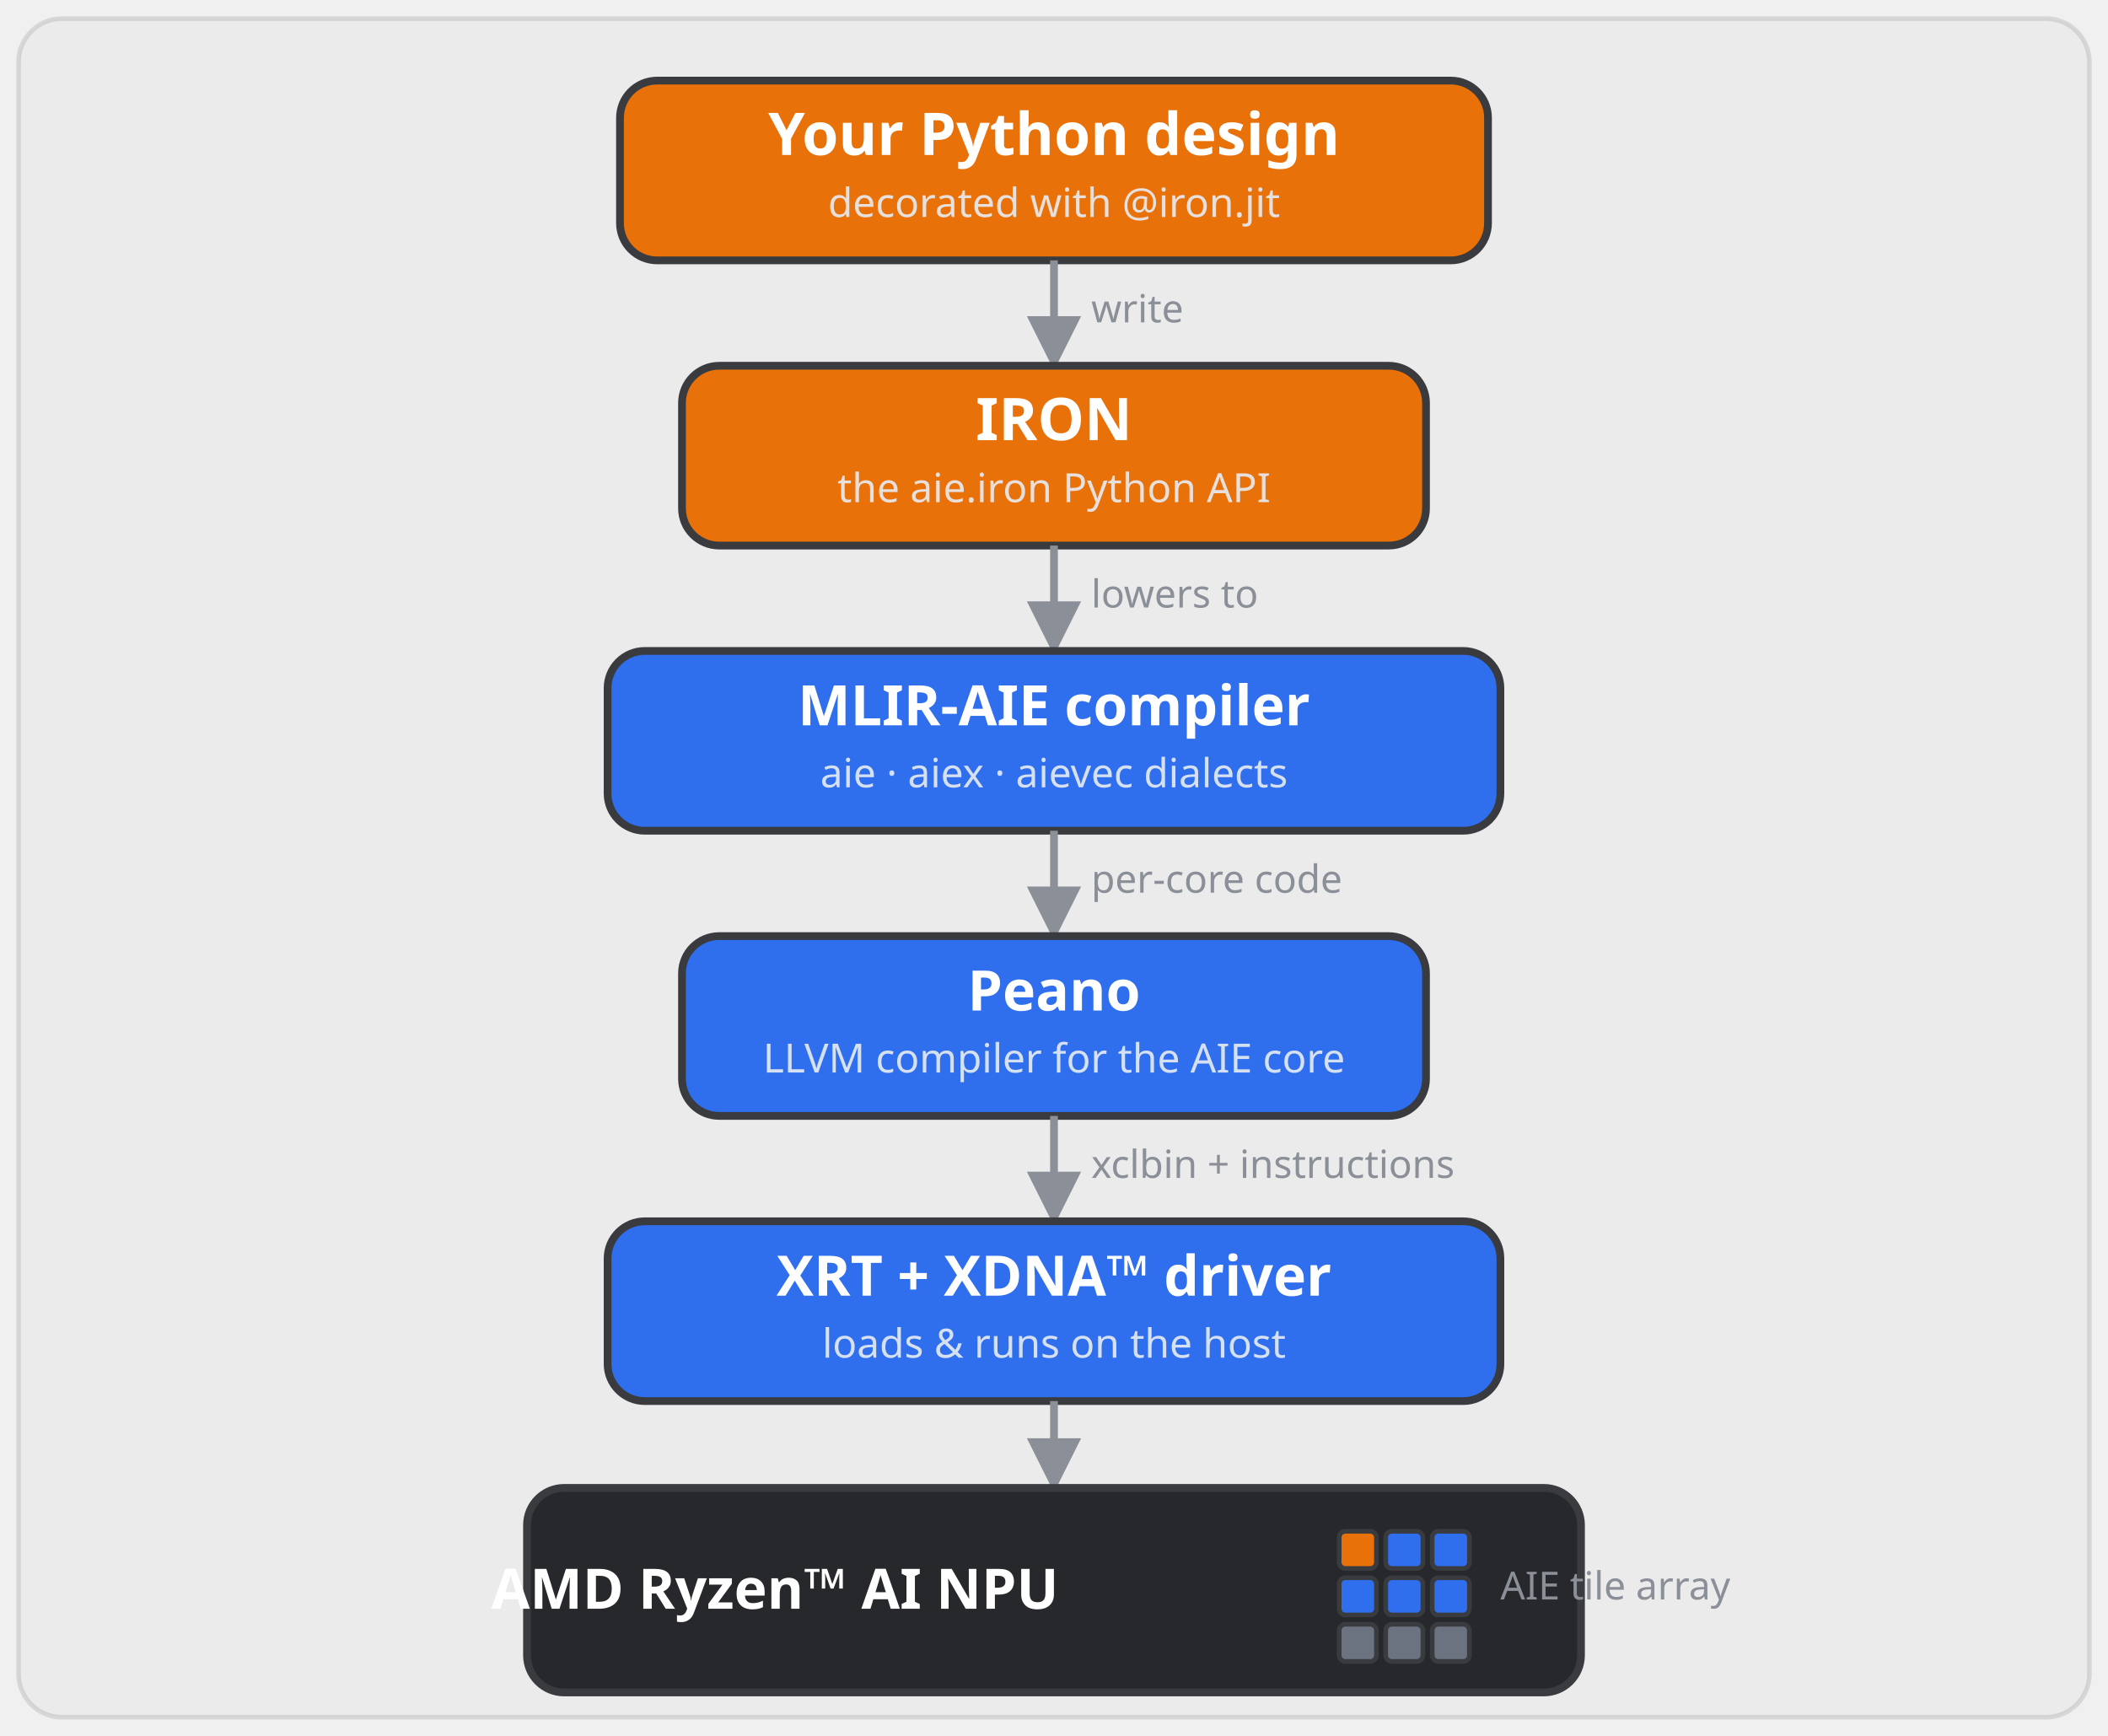
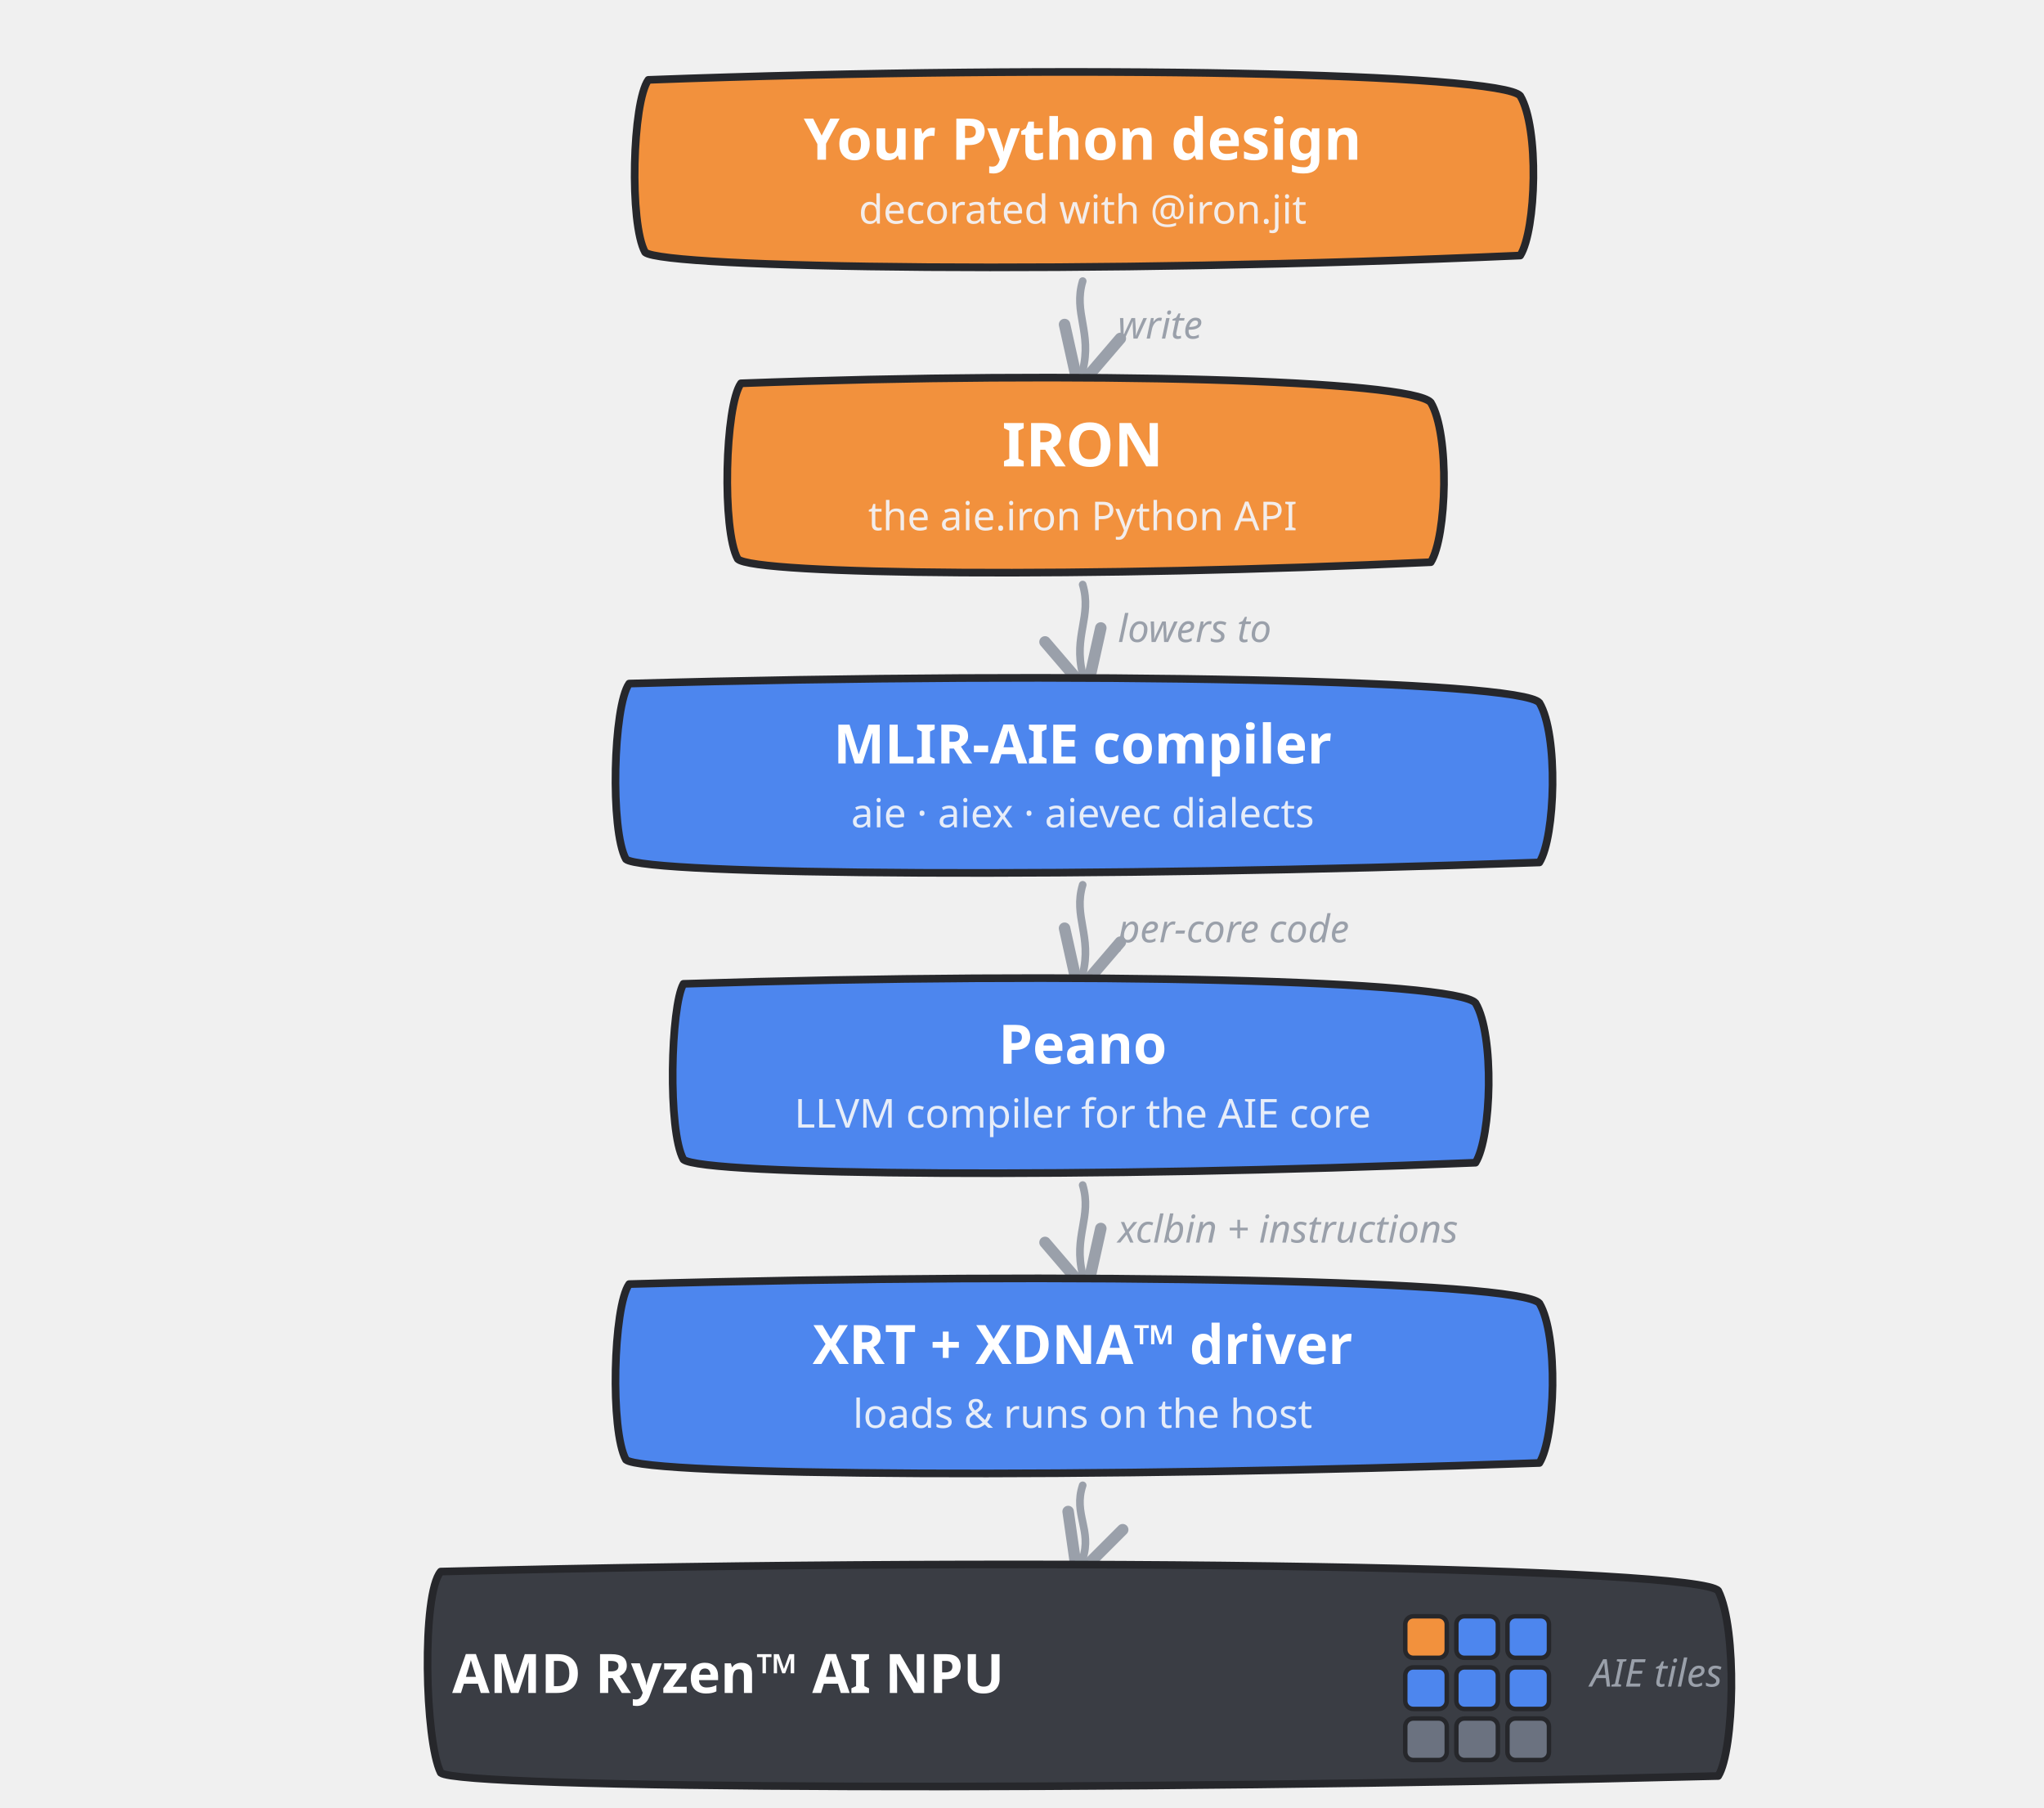
- <svg xmlns="http://www.w3.org/2000/svg" viewBox="0 0 680 560" width="680" height="560" font-family="'Comic Sans MS','Chalkboard SE','Segoe Print',system-ui,sans-serif">
+ <svg xmlns="http://www.w3.org/2000/svg" viewBox="0 0 640 566" width="640" height="566" font-family="'Segoe UI',system-ui,-apple-system,sans-serif">
  <defs>
-     <marker id="arrow" viewBox="0 0 10 10" refX="8" refY="5" markerWidth="7" markerHeight="7" orient="auto-start-reverse">
-       <path d="M0,0 L10,5 L0,10 z" fill="#8a8f98" />
+     <marker id="ah" viewBox="0 0 12 12" refX="8" refY="6" markerWidth="9" markerHeight="9" orient="auto-start-reverse">
+       <path d="M1,1 L11,6 L1,11" fill="none" stroke="#9aa0aa" stroke-width="2" stroke-linecap="round" stroke-linejoin="round" />
    </marker>
  </defs>
  <style>
-     .box   { stroke:#3a3b3f; stroke-width:2.5; }
-     .blue  { fill:#2f6fed; }
-     .orange{ fill:#e8710a; }
-     .lbl   { fill:#ffffff; font-weight:700; text-anchor:middle; }
-     .sub   { fill:#e8ecf4; font-size:13px; text-anchor:middle; opacity:.9; }
-     .flow  { stroke:#8a8f98; stroke-width:2.5; fill:none; marker-end:url(#arrow); }
-     .note  { fill:#8a8f98; font-size:12.5px; }
-     .panel { fill:rgba(127,127,127,0.05); stroke:rgba(127,127,127,0.22); stroke-width:1.5; }
+     .fillO { fill:#f2913d; }
+     .fillB { fill:#4d86ee; }
+     .fillN { fill:#3a3d44; }
+     .edge  { fill:none; stroke:#26272b; stroke-width:2.4; stroke-linejoin:round; stroke-linecap:round; }
+     .lbl   { fill:#fff; font-weight:700; text-anchor:middle; }
+     .sub   { fill:#f3f5fa; font-size:12.5px; text-anchor:middle; opacity:.92; }
+     .flow  { fill:none; stroke:#9aa0aa; stroke-width:2.4; stroke-linecap:round; marker-end:url(#ah); }
+     .note  { fill:#9aa0aa; font-size:12px; font-style:italic; }
  </style>
-   <rect class="panel" x="6" y="6" width="668" height="548" rx="14" />
-   <rect class="box orange" x="200" y="26" width="280" height="58" rx="12" />
-   <text class="lbl" x="340" y="50" font-size="19">Your Python design</text>
-   <text class="sub" x="340" y="70">decorated with @iron.jit</text>
-   <path class="flow" d="M340,84 L340,116" />
-   <text class="note" x="352" y="104">write</text>
-   <rect class="box orange" x="220" y="118" width="240" height="58" rx="12" />
-   <text class="lbl" x="340" y="142" font-size="19">IRON</text>
-   <text class="sub" x="340" y="162">the aie.iron Python API</text>
-   <path class="flow" d="M340,176 L340,208" />
-   <text class="note" x="352" y="196">lowers to</text>
-   <rect class="box blue" x="196" y="210" width="288" height="58" rx="12" />
-   <text class="lbl" x="340" y="234" font-size="18">MLIR-AIE compiler</text>
-   <text class="sub" x="340" y="254">aie · aiex · aievec dialects</text>
-   <path class="flow" d="M340,268 L340,300" />
-   <text class="note" x="352" y="288">per-core code</text>
-   <rect class="box blue" x="220" y="302" width="240" height="58" rx="12" />
-   <text class="lbl" x="340" y="326" font-size="18">Peano</text>
-   <text class="sub" x="340" y="346">LLVM compiler for the AIE core</text>
-   <path class="flow" d="M340,360 L340,392" />
-   <text class="note" x="352" y="380">xclbin + instructions</text>
-   <rect class="box blue" x="196" y="394" width="288" height="58" rx="12" />
-   <text class="lbl" x="340" y="418" font-size="18">XRT + XDNA™ driver</text>
-   <text class="sub" x="340" y="438">loads &amp; runs on the host</text>
-   <path class="flow" d="M340,452 L340,478" />
-   <rect class="box" fill="#27282b" x="170" y="480" width="340" height="66" rx="12" />
-   <text class="lbl" x="250" y="519" font-size="18" text-anchor="start">AMD Ryzen™ AI NPU</text>
-   <g stroke="#3a3b3f" stroke-width="1.5">
-     <rect x="432" y="494" width="12" height="12" rx="2" fill="#e8710a" />
-     <rect x="447" y="494" width="12" height="12" rx="2" fill="#2f6fed" />
-     <rect x="462" y="494" width="12" height="12" rx="2" fill="#2f6fed" />
-     <rect x="432" y="509" width="12" height="12" rx="2" fill="#2f6fed" />
-     <rect x="447" y="509" width="12" height="12" rx="2" fill="#2f6fed" />
-     <rect x="462" y="509" width="12" height="12" rx="2" fill="#2f6fed" />
-     <rect x="432" y="524" width="12" height="12" rx="2" fill="#6b7280" />
-     <rect x="447" y="524" width="12" height="12" rx="2" fill="#6b7280" />
-     <rect x="462" y="524" width="12" height="12" rx="2" fill="#6b7280" />
+   <path class="fillO" d="M203,25 C338,20 470,23 476,30 C482,40 481,72 476,80 C340,86 208,84 202,79 C197,70 198,32 203,25 Z" />
+   <path class="edge" d="M203,25 C338,20 470,23 476,30 C482,40 481,72 476,80 C340,86 208,84 202,79 C197,70 198,32 203,25 Z" />
+   <text class="lbl" x="339" y="50" font-size="18">Your Python design</text>
+   <text class="sub" x="339" y="70">decorated with @iron.jit</text>
+   <path class="flow" d="M339,88 C336,98 342,104 339,116" />
+   <text class="note" x="350" y="106">write</text>
+   <path class="fillO" d="M232,120 C340,116 442,119 448,126 C454,136 453,168 448,176 C341,181 236,180 231,175 C226,166 227,127 232,120 Z" />
+   <path class="edge" d="M232,120 C340,116 442,119 448,126 C454,136 453,168 448,176 C341,181 236,180 231,175 C226,166 227,127 232,120 Z" />
+   <text class="lbl" x="339" y="146" font-size="19">IRON</text>
+   <text class="sub" x="339" y="166">the aie.iron Python API</text>
+   <path class="flow" d="M339,183 C342,193 336,199 339,211" />
+   <text class="note" x="350" y="201">lowers to</text>
+   <path class="fillB" d="M197,214 C340,210 476,213 482,220 C488,230 487,262 482,270 C341,275 202,274 196,269 C191,260 192,221 197,214 Z" />
+   <path class="edge" d="M197,214 C340,210 476,213 482,220 C488,230 487,262 482,270 C341,275 202,274 196,269 C191,260 192,221 197,214 Z" />
+   <text class="lbl" x="339" y="239" font-size="17">MLIR-AIE compiler</text>
+   <text class="sub" x="339" y="259">aie · aiex · aievec dialects</text>
+   <path class="flow" d="M339,277 C336,287 342,293 339,305" />
+   <text class="note" x="350" y="295">per-core code</text>
+   <path class="fillB" d="M214,308 C340,304 456,307 462,314 C468,324 467,356 462,364 C341,369 220,368 214,363 C209,354 210,315 214,308 Z" />
+   <path class="edge" d="M214,308 C340,304 456,307 462,314 C468,324 467,356 462,364 C341,369 220,368 214,363 C209,354 210,315 214,308 Z" />
+   <text class="lbl" x="339" y="333" font-size="17">Peano</text>
+   <text class="sub" x="339" y="353">LLVM compiler for the AIE core</text>
+   <path class="flow" d="M339,371 C342,381 336,387 339,399" />
+   <text class="note" x="350" y="389">xclbin + instructions</text>
+   <path class="fillB" d="M197,402 C340,398 476,401 482,408 C488,418 487,450 482,458 C341,463 202,462 196,457 C191,448 192,409 197,402 Z" />
+   <path class="edge" d="M197,402 C340,398 476,401 482,408 C488,418 487,450 482,458 C341,463 202,462 196,457 C191,448 192,409 197,402 Z" />
+   <text class="lbl" x="339" y="427" font-size="17">XRT + XDNA™ driver</text>
+   <text class="sub" x="339" y="447">loads &amp; runs on the host</text>
+   <path class="flow" d="M339,465 C336,474 342,479 339,488" />
+   <path class="fillN" d="M138,492 C340,487 532,491 538,498 C544,510 543,548 538,556 C341,561 144,560 138,555 C133,545 132,499 138,492 Z" />
+   <path class="edge" d="M138,492 C340,487 532,491 538,498 C544,510 543,548 538,556 C341,561 144,560 138,555 C133,545 132,499 138,492 Z" />
+   <text class="lbl" x="228" y="530" font-size="17" text-anchor="middle">AMD Ryzen™ AI NPU</text>
+   <g stroke="#26272b" stroke-width="1.4">
+     <rect x="440" y="506" width="13" height="13" rx="2.5" class="fillO" />
+     <rect x="456" y="506" width="13" height="13" rx="2.5" class="fillB" />
+     <rect x="472" y="506" width="13" height="13" rx="2.5" class="fillB" />
+     <rect x="440" y="522" width="13" height="13" rx="2.5" class="fillB" />
+     <rect x="456" y="522" width="13" height="13" rx="2.5" class="fillB" />
+     <rect x="472" y="522" width="13" height="13" rx="2.5" class="fillB" />
+     <rect x="440" y="538" width="13" height="13" rx="2.5" fill="#6b7280" />
+     <rect x="456" y="538" width="13" height="13" rx="2.5" fill="#6b7280" />
+     <rect x="472" y="538" width="13" height="13" rx="2.5" fill="#6b7280" />
  </g>
-   <text class="note" x="484" y="516" font-size="11">AIE tile array</text>
+   <text class="note" x="498" y="528" font-size="10.5">AIE tiles</text>
</svg>
